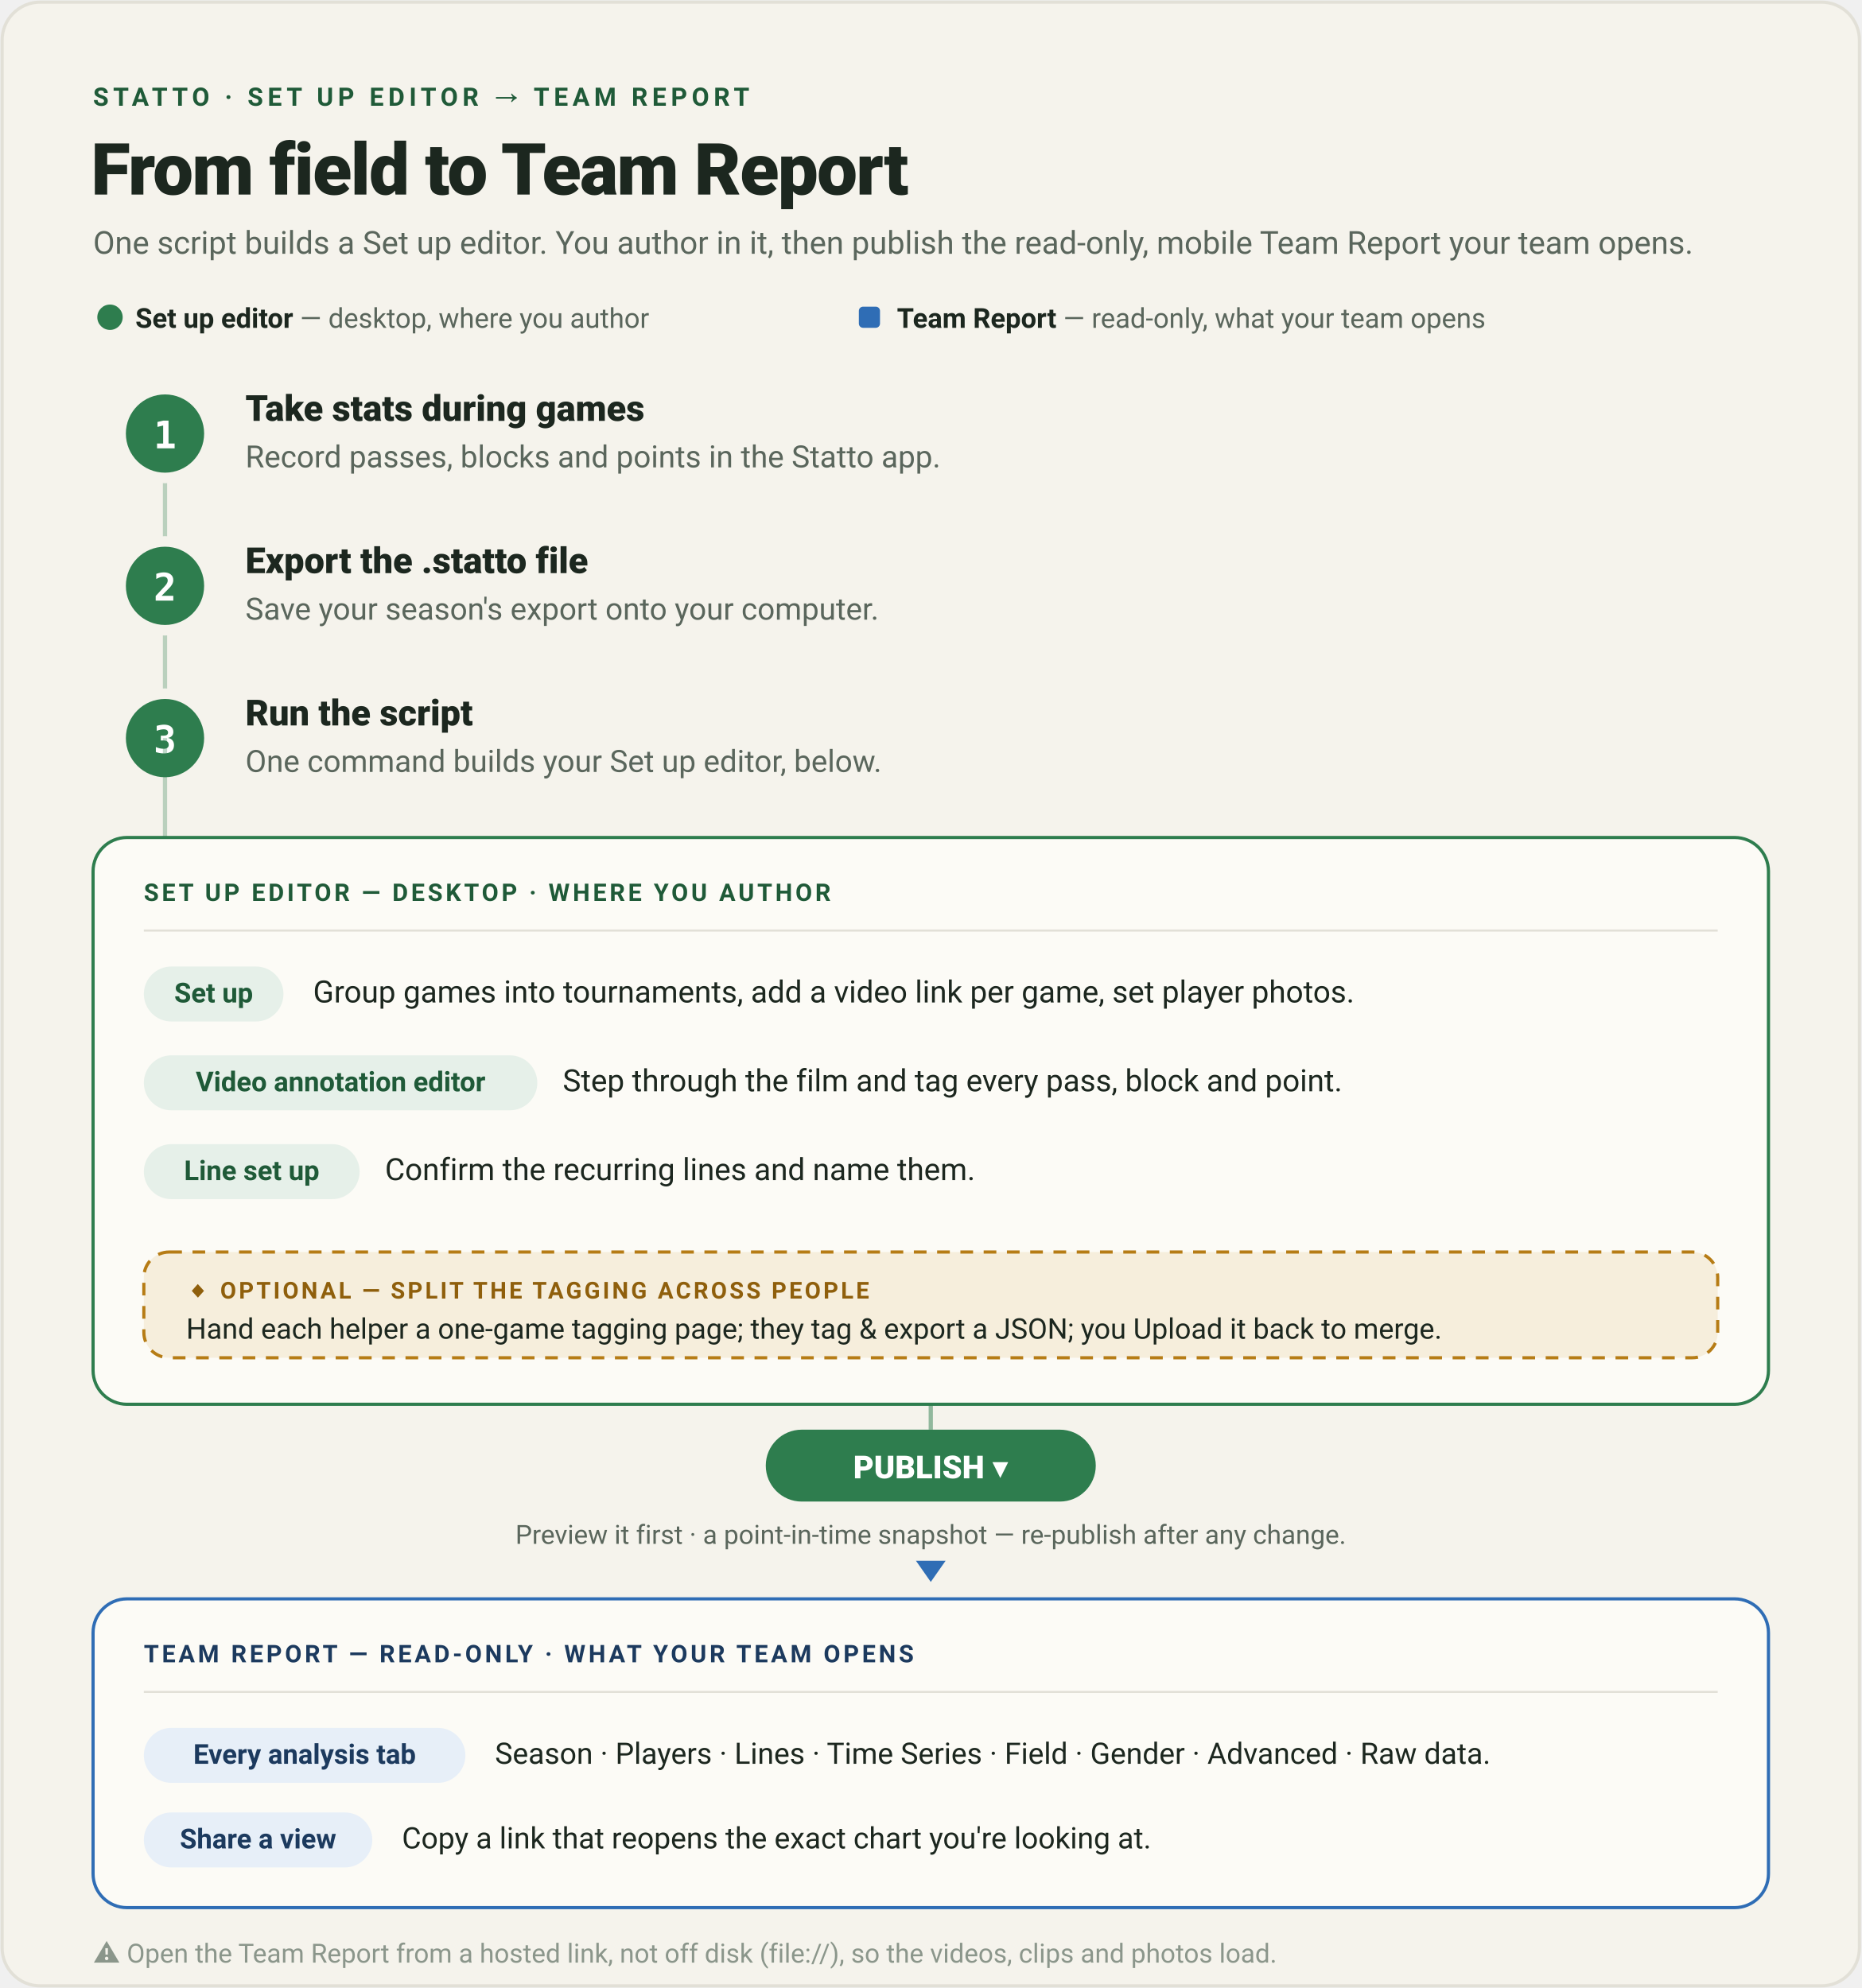
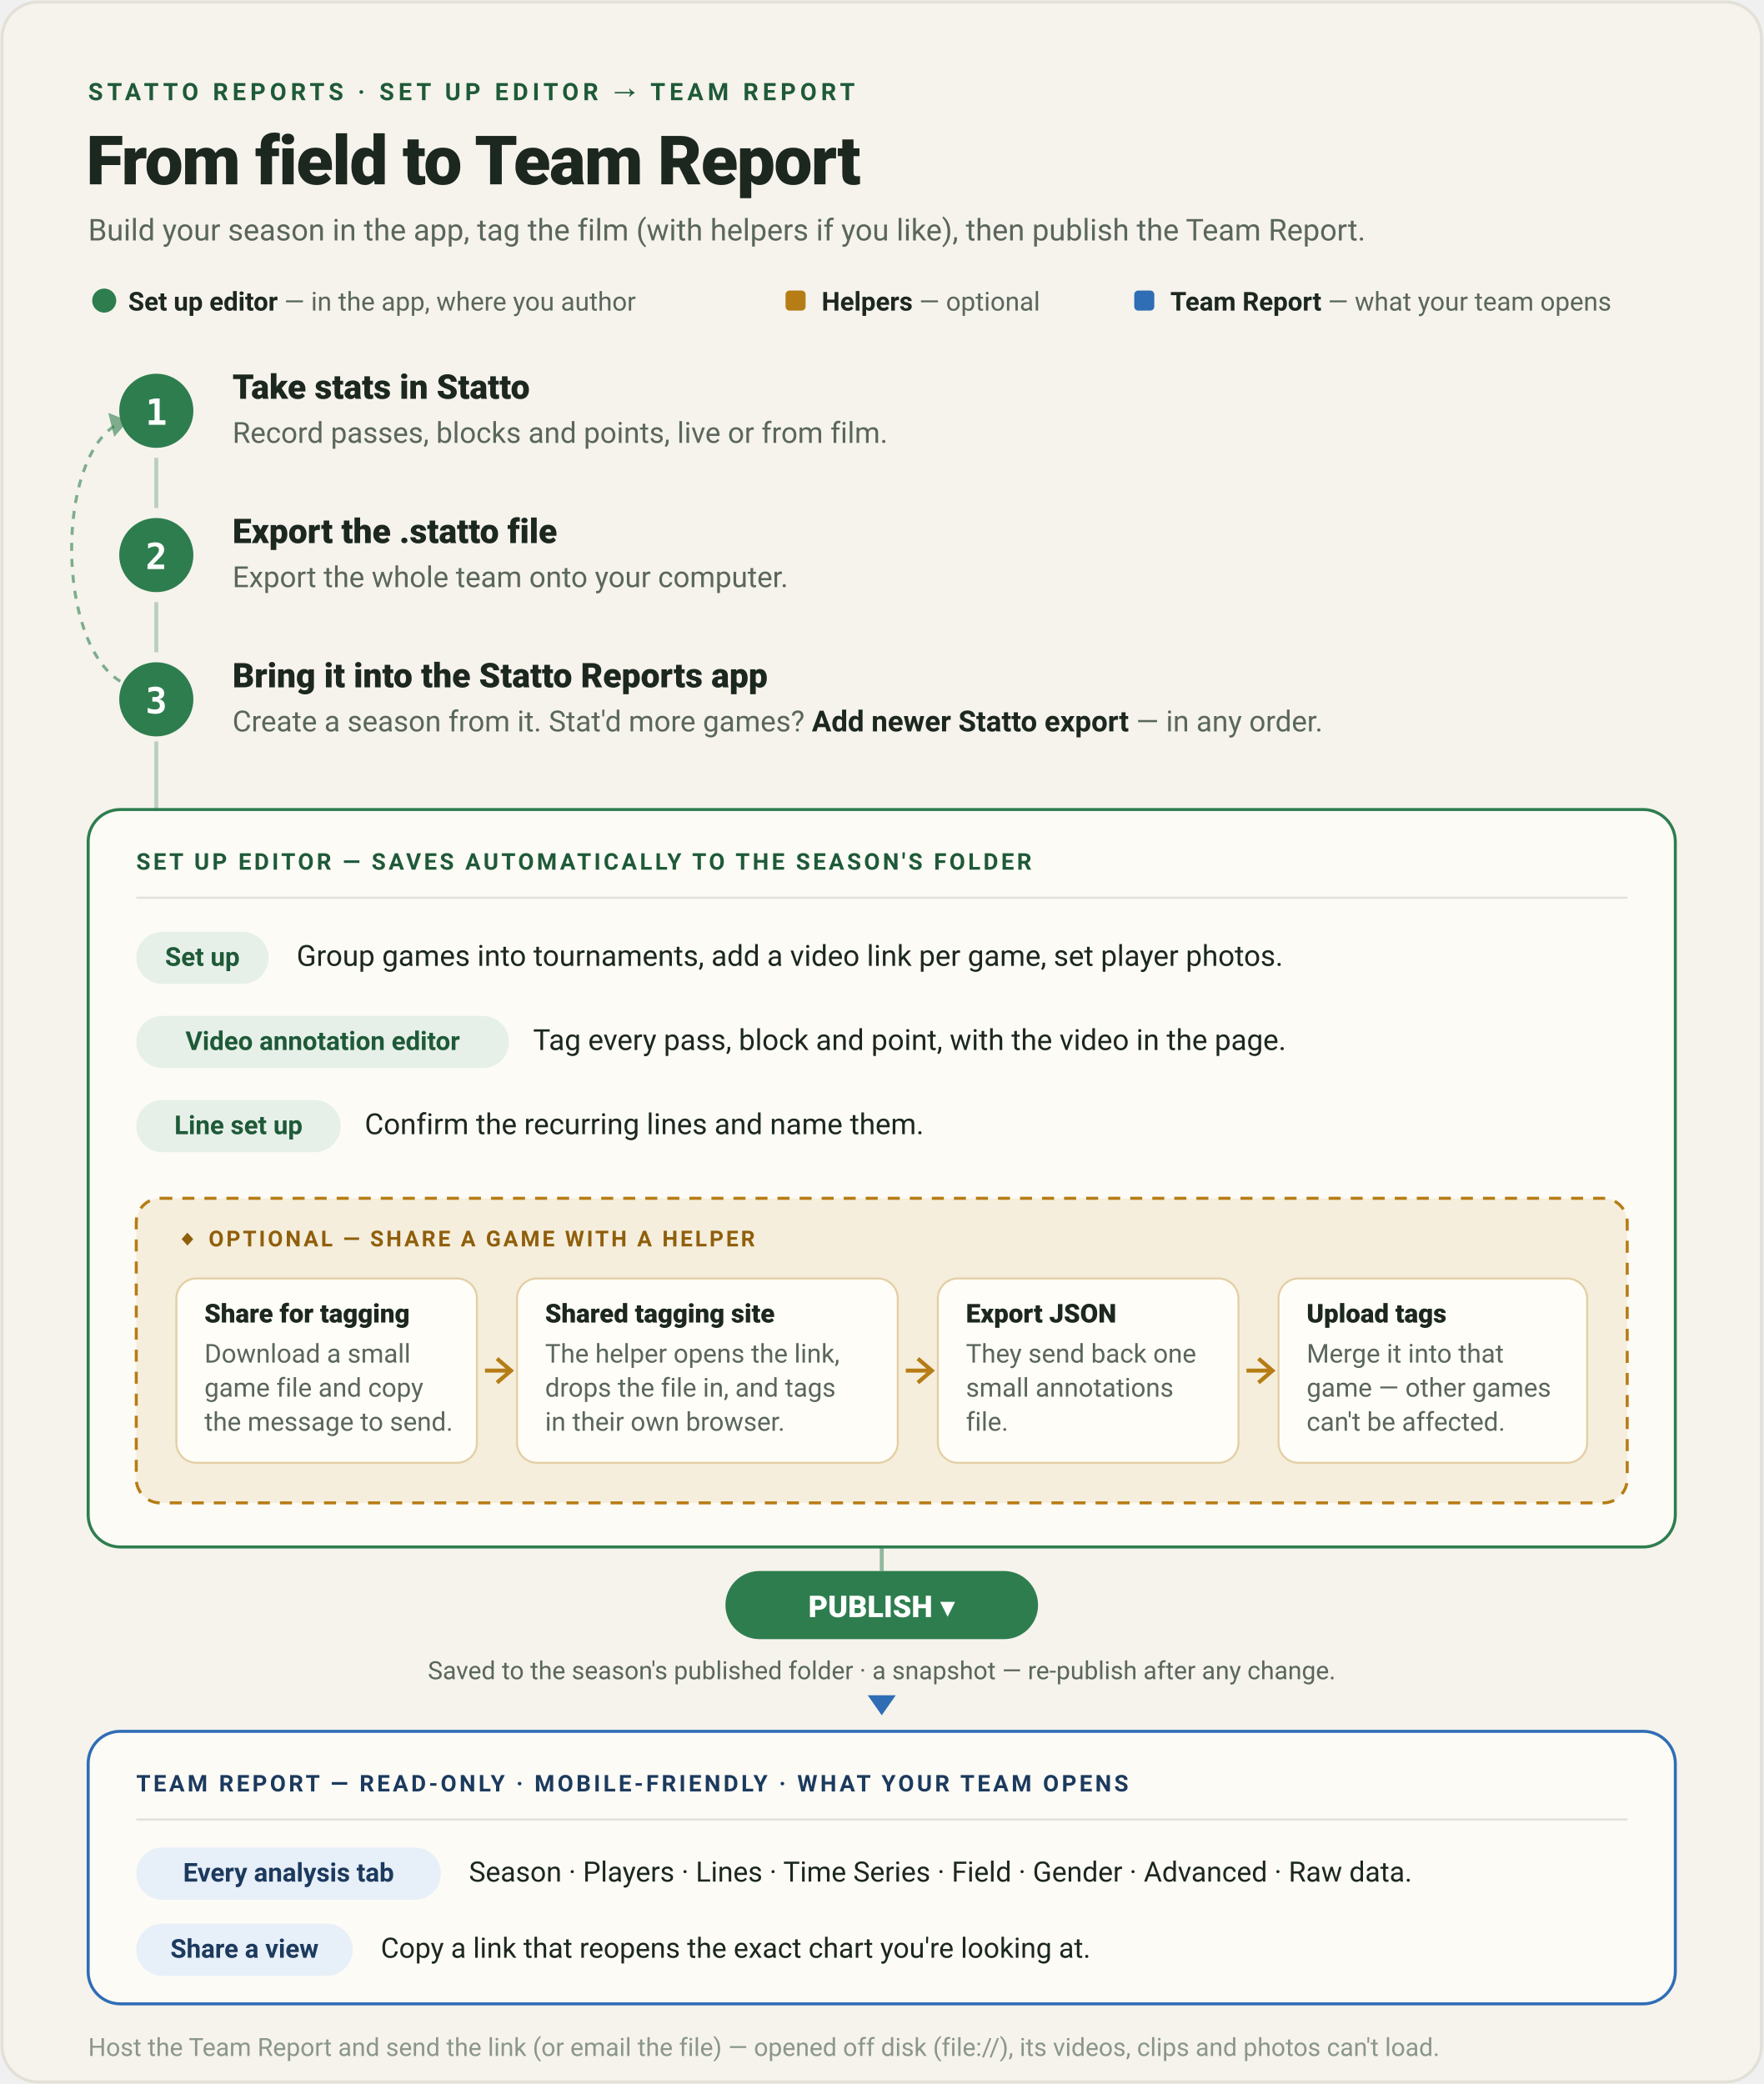
- <svg xmlns="http://www.w3.org/2000/svg" width="880" height="940" viewBox="0 0 880 940" font-family="-apple-system, BlinkMacSystemFont, 'Segoe UI', Roboto, Helvetica, Arial, sans-serif" role="img" aria-label="Statto workflow: take stats, export the .statto file and run the script to build a Set up editor. In the desktop Set up editor you set up tournaments and video links, annotate the film (optionally splitting tagging across helpers), and set up your lines. Then you publish the read-only, mobile Team Report — with every analysis tab and shareable view links — which is what your team opens.">
-   <rect x="1" y="1" width="878" height="938" rx="18" fill="#F5F3EC" stroke="#E2E0D7" stroke-width="1.5" />
-   <text x="44" y="50" font-size="12" font-weight="600" letter-spacing="2.1" fill="#1F5A38">STATTO · SET UP EDITOR → TEAM REPORT</text>
+ <svg xmlns="http://www.w3.org/2000/svg" width="880" height="1040" viewBox="0 0 880 1040" font-family="-apple-system, BlinkMacSystemFont, 'Segoe UI', Roboto, Helvetica, Arial, sans-serif" role="img" aria-label="Statto workflow: take stats in Statto and export the .statto file. In the Statto Reports app, create a season from it, and add each newer export as you stat more games, in any order. In the season's Set up editor, which saves to a folder on your computer, you set up tournaments and video links, tag the film, and set up your lines. Optionally, share a game with a helper: download its game file and send it with the shared tagging site's link; they tag in their browser and send back a JSON file that you upload. Then publish the read-only, mobile Team Report, with every analysis tab and shareable view links, which is what your team opens.">
+   <rect x="1" y="1" width="878" height="1038" rx="18" fill="#F5F3EC" stroke="#E2E0D7" stroke-width="1.5" />
+   <text x="44" y="50" font-size="12" font-weight="600" letter-spacing="2.1" fill="#1F5A38">STATTO REPORTS · SET UP EDITOR → TEAM REPORT</text>
  <text x="43" y="92" font-size="34" font-weight="800" letter-spacing="-0.6" fill="#1C271F">From field to Team Report</text>
-   <text x="44" y="120" font-size="15" fill="#5A665C">One script builds a Set up editor. You author in it, then publish the read-only, mobile Team Report your team opens.</text>
+   <text x="44" y="120" font-size="15" fill="#5A665C">Build your season in the app, tag the film (with helpers if you like), then publish the Team Report.</text>
  <circle cx="52" cy="150" r="6" fill="#2E7D4E" />
  <text x="64" y="155" font-size="13" fill="#5A665C">
-     <tspan font-weight="700" fill="#1C271F">Set up editor</tspan> — desktop, where you author</text>
-   <rect x="406" y="145" width="10" height="10" rx="2" fill="#2F6DB5" />
-   <text x="424" y="155" font-size="13" fill="#5A665C">
-     <tspan font-weight="700" fill="#1C271F">Team Report</tspan> — read-only, what your team opens</text>
+     <tspan font-weight="700" fill="#1C271F">Set up editor</tspan> — in the app, where you author</text>
+   <rect x="392" y="145" width="10" height="10" rx="2" fill="#B67C15" />
+   <text x="410" y="155" font-size="13" fill="#5A665C">
+     <tspan font-weight="700" fill="#1C271F">Helpers</tspan> — optional</text>
+   <rect x="566" y="145" width="10" height="10" rx="2" fill="#2F6DB5" />
+   <text x="584" y="155" font-size="13" fill="#5A665C">
+     <tspan font-weight="700" fill="#1C271F">Team Report</tspan> — what your team opens</text>
  <line x1="78" y1="205" x2="78" y2="349" stroke="#2E7D4E" stroke-width="2" opacity="0.30" />
-   <text x="116" y="199" font-size="17" font-weight="800" fill="#1C271F">Take stats during games</text>
-   <text x="116" y="221" font-size="14.5" fill="#5A665C">Record passes, blocks and points in the Statto app.</text>
+   <text x="116" y="199" font-size="17" font-weight="800" fill="#1C271F">Take stats in Statto</text>
+   <text x="116" y="221" font-size="14.5" fill="#5A665C">Record passes, blocks and points, live or from film.</text>
  <circle cx="78" cy="205" r="21" fill="#2E7D4E" stroke="#F5F3EC" stroke-width="5" />
  <text x="78" y="212" font-size="18" font-weight="700" text-anchor="middle" fill="#FFFFFF" font-family="ui-monospace, 'SF Mono', Menlo, Consolas, monospace">1</text>
  <text x="116" y="271" font-size="17" font-weight="800" fill="#1C271F">Export the .statto file</text>
-   <text x="116" y="293" font-size="14.5" fill="#5A665C">Save your season's export onto your computer.</text>
+   <text x="116" y="293" font-size="14.5" fill="#5A665C">Export the whole team onto your computer.</text>
  <circle cx="78" cy="277" r="21" fill="#2E7D4E" stroke="#F5F3EC" stroke-width="5" />
  <text x="78" y="284" font-size="18" font-weight="700" text-anchor="middle" fill="#FFFFFF" font-family="ui-monospace, 'SF Mono', Menlo, Consolas, monospace">2</text>
-   <text x="116" y="343" font-size="17" font-weight="800" fill="#1C271F">Run the script</text>
-   <text x="116" y="365" font-size="14.5" fill="#5A665C">One command builds your Set up editor, below.</text>
+   <text x="116" y="343" font-size="17" font-weight="800" fill="#1C271F">Bring it into the Statto Reports app</text>
+   <text x="116" y="365" font-size="14.5" fill="#5A665C">Create a season from it. Stat'd more games? <tspan font-weight="700" fill="#1C271F">Add newer Statto export</tspan> — in any order.</text>
  <circle cx="78" cy="349" r="21" fill="#2E7D4E" stroke="#F5F3EC" stroke-width="5" />
  <text x="78" y="356" font-size="18" font-weight="700" text-anchor="middle" fill="#FFFFFF" font-family="ui-monospace, 'SF Mono', Menlo, Consolas, monospace">3</text>
-   <line x1="78" y1="349" x2="78" y2="396" stroke="#2E7D4E" stroke-width="2" opacity="0.30" />
-   <rect x="44" y="396" width="792" height="268" rx="16" fill="#FCFBF6" stroke="#2E7D4E" stroke-width="1.5" />
-   <text x="68" y="426" font-size="11.5" font-weight="600" letter-spacing="1.4" fill="#1F5A38">SET UP EDITOR — DESKTOP · WHERE YOU AUTHOR</text>
-   <line x1="68" y1="440" x2="812" y2="440" stroke="#E2E0D7" stroke-width="1" />
-   <rect x="68" y="457" width="66" height="26" rx="13" fill="#E6F0E9" />
-   <text x="101" y="474" font-size="13" font-weight="700" text-anchor="middle" fill="#1F5A38">Set up</text>
-   <text x="148" y="474" font-size="14.5" fill="#1C271F">Group games into tournaments, add a video link per game, set player photos.</text>
-   <rect x="68" y="499" width="186" height="26" rx="13" fill="#E6F0E9" />
-   <text x="161" y="516" font-size="13" font-weight="700" text-anchor="middle" fill="#1F5A38">Video annotation editor</text>
-   <text x="266" y="516" font-size="14.5" fill="#1C271F">Step through the film and tag every pass, block and point.</text>
-   <rect x="68" y="541" width="102" height="26" rx="13" fill="#E6F0E9" />
-   <text x="119" y="558" font-size="13" font-weight="700" text-anchor="middle" fill="#1F5A38">Line set up</text>
-   <text x="182" y="558" font-size="14.5" fill="#1C271F">Confirm the recurring lines and name them.</text>
-   <rect x="68" y="592" width="744" height="50" rx="12" fill="#F6EEDC" stroke="#B67C15" stroke-width="1.5" stroke-dasharray="6 5" />
-   <text x="88" y="614" font-size="11" font-weight="600" letter-spacing="1.2" fill="#8F5F0C">◆ OPTIONAL — SPLIT THE TAGGING ACROSS PEOPLE</text>
-   <text x="88" y="633" font-size="13.5" fill="#1C271F">Hand each helper a one-game tagging page; they tag &amp; export a JSON; you Upload it back to merge.</text>
-   <line x1="440" y1="664" x2="440" y2="676" stroke="#2E7D4E" stroke-width="2" opacity="0.5" />
-   <rect x="362" y="676" width="156" height="34" rx="17" fill="#2E7D4E" />
-   <text x="440" y="699" font-size="15" font-weight="800" text-anchor="middle" fill="#FFFFFF">PUBLISH  ▾</text>
-   <text x="440" y="730" font-size="12.5" text-anchor="middle" fill="#5A665C">Preview it first · a point-in-time snapshot — re-publish after any change.</text>
-   <path d="M433 738 L447 738 L440 748 Z" fill="#2F6DB5" />
-   <rect x="44" y="756" width="792" height="146" rx="16" fill="#FCFBF6" stroke="#2F6DB5" stroke-width="1.5" />
-   <text x="68" y="786" font-size="11.5" font-weight="600" letter-spacing="1.4" fill="#1C3A5E">TEAM REPORT — READ-ONLY · WHAT YOUR TEAM OPENS</text>
-   <line x1="68" y1="800" x2="812" y2="800" stroke="#E2E0D7" stroke-width="1" />
-   <rect x="68" y="817" width="152" height="26" rx="13" fill="#E7EFF8" />
-   <text x="144" y="834" font-size="13" font-weight="700" text-anchor="middle" fill="#1C3A5E">Every analysis tab</text>
-   <text x="234" y="834" font-size="14" fill="#1C271F">Season · Players · Lines · Time Series · Field · Gender · Advanced · Raw data.</text>
-   <rect x="68" y="857" width="108" height="26" rx="13" fill="#E7EFF8" />
-   <text x="122" y="874" font-size="13" font-weight="700" text-anchor="middle" fill="#1C3A5E">Share a view</text>
-   <text x="190" y="874" font-size="14" fill="#1C271F">Copy a link that reopens the exact chart you're looking at.</text>
-   <text x="44" y="928" font-size="12.5" fill="#8B968B">⚠  Open the Team Report from a hosted link, not off disk (file://), so the videos, clips and photos load.</text>
+   <path d="M60 340 C 28 320, 28 230, 58 212" fill="none" stroke="#2E7D4E" stroke-width="1.5" stroke-dasharray="4 4" opacity="0.6" />
+   <path d="M54 206 L64 210 L57 218 Z" fill="#2E7D4E" opacity="0.6" />
+   <line x1="78" y1="370" x2="78" y2="404" stroke="#2E7D4E" stroke-width="2" opacity="0.30" />
+   <rect x="44" y="404" width="792" height="368" rx="16" fill="#FCFBF6" stroke="#2E7D4E" stroke-width="1.5" />
+   <text x="68" y="434" font-size="11.5" font-weight="600" letter-spacing="1.4" fill="#1F5A38">SET UP EDITOR — SAVES AUTOMATICALLY TO THE SEASON'S FOLDER</text>
+   <line x1="68" y1="448" x2="812" y2="448" stroke="#E2E0D7" stroke-width="1" />
+   <rect x="68" y="465" width="66" height="26" rx="13" fill="#E6F0E9" />
+   <text x="101" y="482" font-size="13" font-weight="700" text-anchor="middle" fill="#1F5A38">Set up</text>
+   <text x="148" y="482" font-size="14.5" fill="#1C271F">Group games into tournaments, add a video link per game, set player photos.</text>
+   <rect x="68" y="507" width="186" height="26" rx="13" fill="#E6F0E9" />
+   <text x="161" y="524" font-size="13" font-weight="700" text-anchor="middle" fill="#1F5A38">Video annotation editor</text>
+   <text x="266" y="524" font-size="14.5" fill="#1C271F">Tag every pass, block and point, with the video in the page.</text>
+   <rect x="68" y="549" width="102" height="26" rx="13" fill="#E6F0E9" />
+   <text x="119" y="566" font-size="13" font-weight="700" text-anchor="middle" fill="#1F5A38">Line set up</text>
+   <text x="182" y="566" font-size="14.5" fill="#1C271F">Confirm the recurring lines and name them.</text>
+   <rect x="68" y="598" width="744" height="152" rx="12" fill="#F6EEDC" stroke="#B67C15" stroke-width="1.5" stroke-dasharray="6 5" />
+   <text x="88" y="622" font-size="11" font-weight="600" letter-spacing="1.2" fill="#8F5F0C">◆ OPTIONAL — SHARE A GAME WITH A HELPER</text>
+   <g font-size="13">
+     <rect x="88" y="638" width="150" height="92" rx="10" fill="#FFFDF7" stroke="#E3CFA6" />
+     <text x="102" y="660" font-weight="800" fill="#1C271F">Share for tagging</text>
+     <text x="102" y="680" fill="#5A665C">Download a small</text>
+     <text x="102" y="697" fill="#5A665C">game file and copy</text>
+     <text x="102" y="714" fill="#5A665C">the message to send.</text>
+     <rect x="258" y="638" width="190" height="92" rx="10" fill="#FFFDF7" stroke="#E3CFA6" />
+     <text x="272" y="660" font-weight="800" fill="#1C271F">Shared tagging site</text>
+     <text x="272" y="680" fill="#5A665C">The helper opens the link,</text>
+     <text x="272" y="697" fill="#5A665C">drops the file in, and tags</text>
+     <text x="272" y="714" fill="#5A665C">in their own browser.</text>
+     <rect x="468" y="638" width="150" height="92" rx="10" fill="#FFFDF7" stroke="#E3CFA6" />
+     <text x="482" y="660" font-weight="800" fill="#1C271F">Export JSON</text>
+     <text x="482" y="680" fill="#5A665C">They send back one</text>
+     <text x="482" y="697" fill="#5A665C">small annotations</text>
+     <text x="482" y="714" fill="#5A665C">file.</text>
+     <rect x="638" y="638" width="154" height="92" rx="10" fill="#FFFDF7" stroke="#E3CFA6" />
+     <text x="652" y="660" font-weight="800" fill="#1C271F">Upload tags</text>
+     <text x="652" y="680" fill="#5A665C">Merge it into that</text>
+     <text x="652" y="697" fill="#5A665C">game — other games</text>
+     <text x="652" y="714" fill="#5A665C">can't be affected.</text>
+   </g>
+   <g fill="#B67C15">
+     <path d="M242 684 L254 684 M248 678 L255 684 L248 690" stroke="#B67C15" stroke-width="2" fill="none" />
+     <path d="M452 684 L464 684 M458 678 L465 684 L458 690" stroke="#B67C15" stroke-width="2" fill="none" />
+     <path d="M622 684 L634 684 M628 678 L635 684 L628 690" stroke="#B67C15" stroke-width="2" fill="none" />
+   </g>
+   <line x1="440" y1="772" x2="440" y2="784" stroke="#2E7D4E" stroke-width="2" opacity="0.5" />
+   <rect x="362" y="784" width="156" height="34" rx="17" fill="#2E7D4E" />
+   <text x="440" y="807" font-size="15" font-weight="800" text-anchor="middle" fill="#FFFFFF">PUBLISH  ▾</text>
+   <text x="440" y="838" font-size="12.5" text-anchor="middle" fill="#5A665C">Saved to the season's published folder · a snapshot — re-publish after any change.</text>
+   <path d="M433 846 L447 846 L440 856 Z" fill="#2F6DB5" />
+   <rect x="44" y="864" width="792" height="136" rx="16" fill="#FCFBF6" stroke="#2F6DB5" stroke-width="1.5" />
+   <text x="68" y="894" font-size="11.5" font-weight="600" letter-spacing="1.4" fill="#1C3A5E">TEAM REPORT — READ-ONLY · MOBILE-FRIENDLY · WHAT YOUR TEAM OPENS</text>
+   <line x1="68" y1="908" x2="812" y2="908" stroke="#E2E0D7" stroke-width="1" />
+   <rect x="68" y="922" width="152" height="26" rx="13" fill="#E7EFF8" />
+   <text x="144" y="939" font-size="13" font-weight="700" text-anchor="middle" fill="#1C3A5E">Every analysis tab</text>
+   <text x="234" y="939" font-size="14" fill="#1C271F">Season · Players · Lines · Time Series · Field · Gender · Advanced · Raw data.</text>
+   <rect x="68" y="960" width="108" height="26" rx="13" fill="#E7EFF8" />
+   <text x="122" y="977" font-size="13" font-weight="700" text-anchor="middle" fill="#1C3A5E">Share a view</text>
+   <text x="190" y="977" font-size="14" fill="#1C271F">Copy a link that reopens the exact chart you're looking at.</text>
+   <text x="44" y="1026" font-size="12.5" fill="#8B968B">Host the Team Report and send the link (or email the file) — opened off disk (file://), its videos, clips and photos can't load.</text>
</svg>
